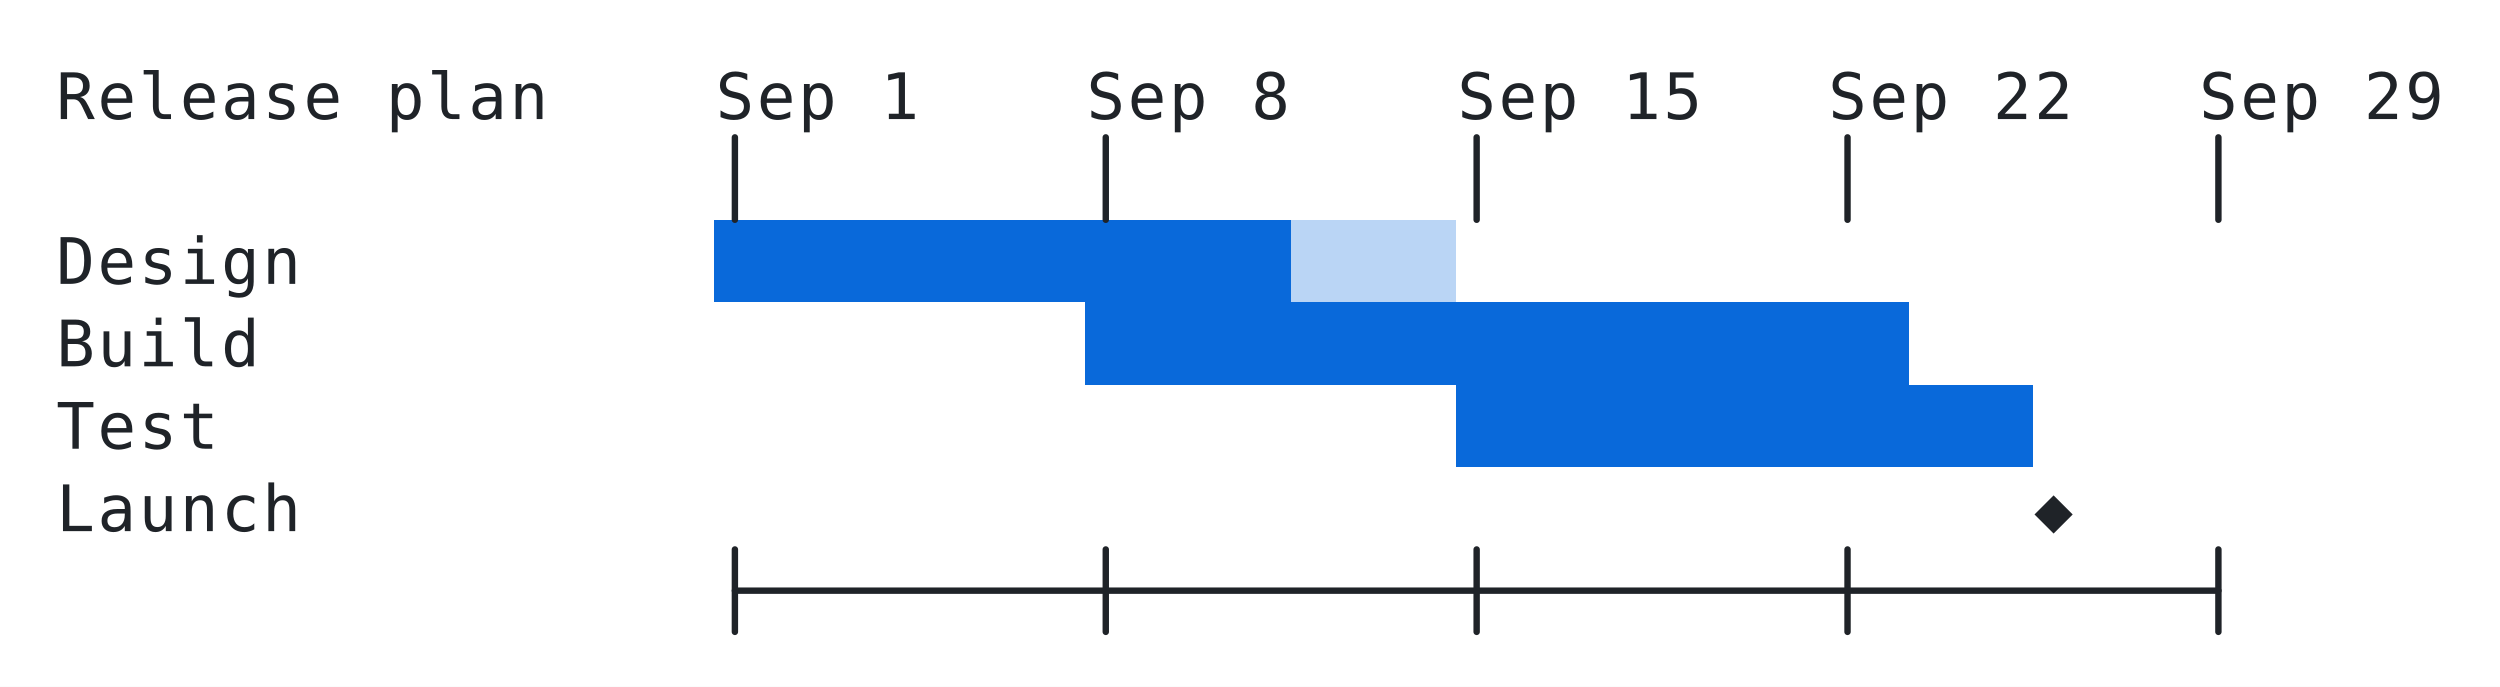
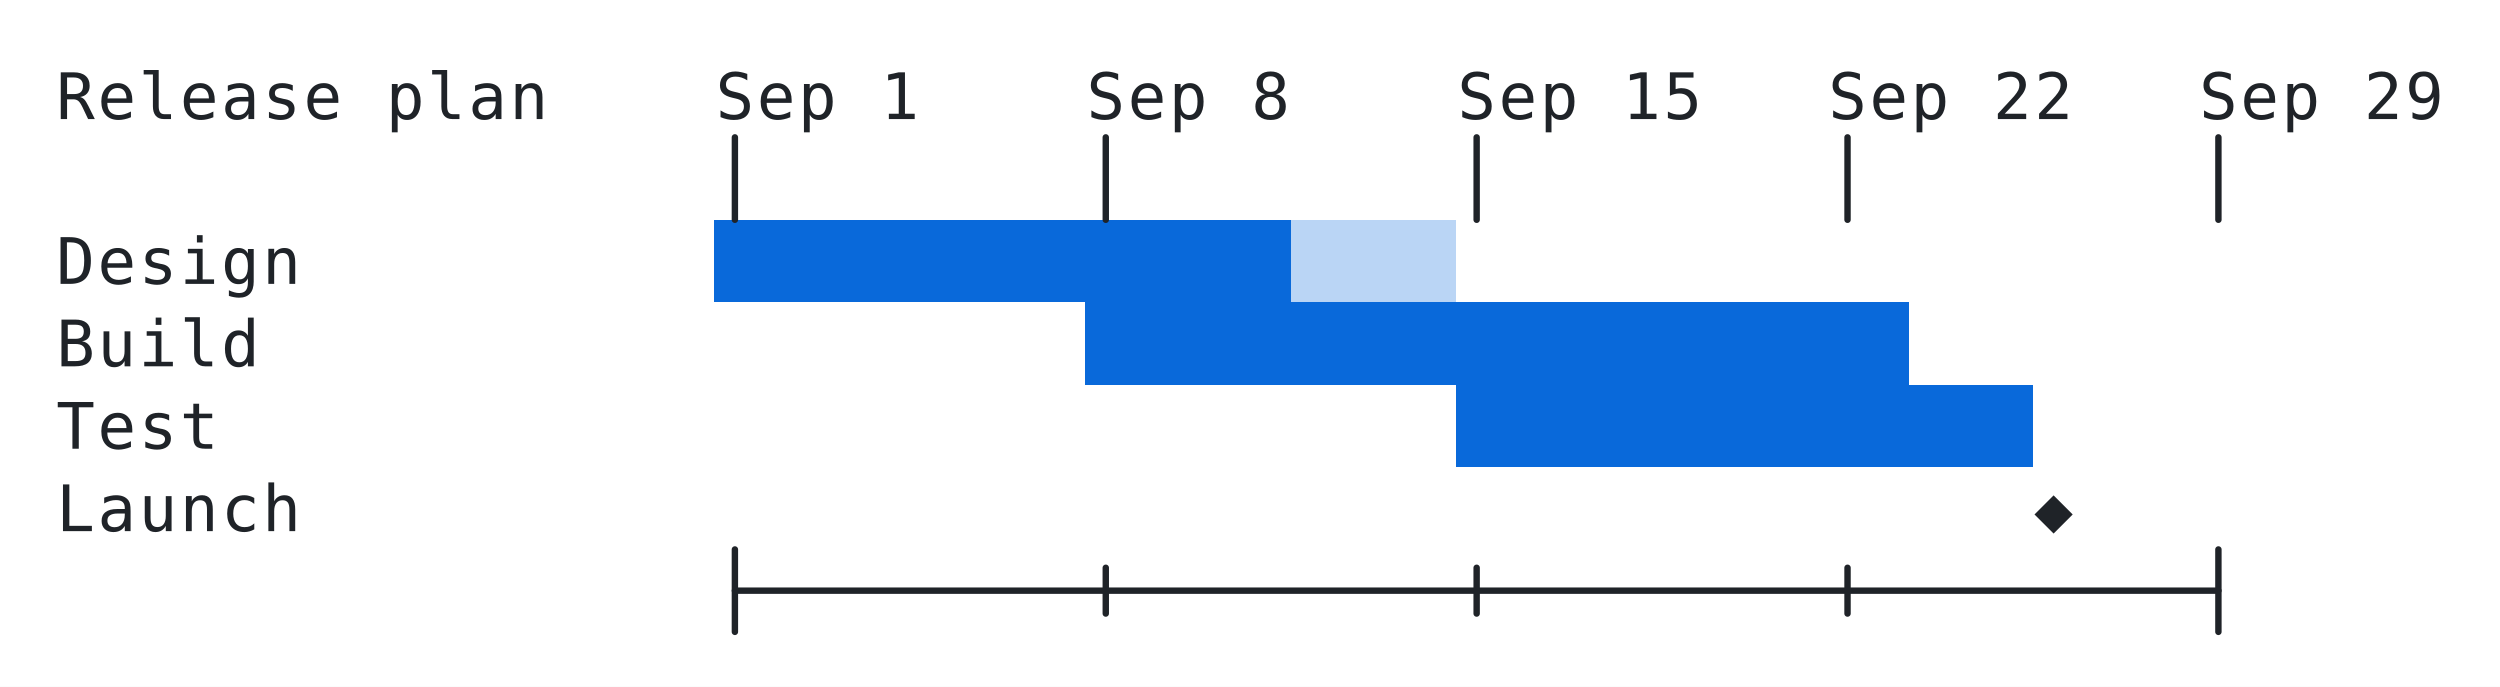
- <svg xmlns="http://www.w3.org/2000/svg" viewBox="0 0 546 150" width="546" height="150" role="img" data-cell="9x18" data-pad="12" data-generator="ascii2svg 1.7.0">
-   <style>.sgl{stroke-width:1.4;stroke-linecap:round;stroke-linejoin:round;fill:none}.dbl{stroke-width:5;stroke-linecap:round;stroke-linejoin:round;fill:none}.dbl-gap{stroke-width:2;stroke-linecap:round;stroke-linejoin:round;fill:none}.head{stroke-width:1;stroke-linejoin:round}text{font:14px ui-monospace,SFMono-Regular,Menlo,Consolas,'DejaVu Sans Mono',monospace;text-anchor:middle;white-space:pre}.dash.n2{stroke-dasharray:4.2 4.8}.dash.n3{stroke-dasharray:2.6 3.4}.dash.n4{stroke-dasharray:1.4 3.1}.blk{shape-rendering:crispEdges}.k3{fill-opacity:.75}.k2{fill-opacity:.5}.k1{fill-opacity:.28}.fill{transition:fill .25s}text,line,path,polygon,.blk{pointer-events:none}@keyframes a2s-gap{0%{stroke-dasharray:1 2;stroke-dashoffset:1.01}60%,100%{stroke-dasharray:1 2;stroke-dashoffset:0}}@keyframes a2s-fade{0%{opacity:0}}@keyframes a2s-pop{0%{opacity:0;transform:scale(.2)}}@keyframes a2s-grow{0%{transform:scaleX(0)}}.blk{animation:a2s-grow .7s cubic-bezier(.3,.7,.4,1) backwards}.blk{transform-box:fill-box;transform-origin:left}.sgl,.dbl{animation:a2s-draw .6s cubic-bezier(.3,.7,.4,1) backwards}.dbl-gap{animation:a2s-gap .6s cubic-bezier(.3,.7,.4,1) backwards}.sgl.shaft,.sgl.dash{animation:a2s-fade .3s ease-out backwards}.head{animation:a2s-pop .45s cubic-bezier(.3,1.6,.5,1) backwards}.head{transform-box:fill-box;transform-origin:center}text{animation:a2s-fade .5s ease-out backwards}.glow,.shadow,.fill,.plate{animation:a2s-fade .8s ease-out backwards}.pulse .halo{fill-opacity:.28}@media (prefers-reduced-motion:reduce){*{animation:none!important}.pulse{display:none}}.r0{animation-delay:0.08s}.r2{animation-delay:0.27s}.r3{animation-delay:0.37s}.r4{animation-delay:0.47s}.r5{animation-delay:0.56s}.bg,.fill,.plate{fill:#ffffff}.sgl,.dbl{stroke:#1f2328}.dbl-gap{stroke:#ffffff}.head{fill:#1f2328;stroke:#1f2328}text{fill:#1f2328}.glow{fill:#000000;fill-opacity:0.02}.shadow{fill:#000}.blk{fill:#1f2328}.shaft{stroke:#0969da}.head{fill:#0969da;stroke:#0969da}.blk{fill:#0969da}.fill.tn{fill:#f6f8fa}.fill.t0c{fill:#f1f8ff}.fill.t0l{fill:#dbeeff}.fill.t1c{fill:#f0fbf3}.fill.t1l{fill:#d4f5de}.fill.t2c{fill:#f8f4ff}.fill.t2l{fill:#ebdfff}.fill.t3c{fill:#fff7f0}.fill.t3l{fill:#ffe6d1}.fill.t4c{fill:#fff4f9}.fill.t4l{fill:#ffdcec}.fill.t5c{fill:#effbfa}.fill.t5l{fill:#cef3ef}.fill:hover{fill:#e2edfc}@keyframes a2s-draw{0%{stroke-dasharray:1 2;stroke-dashoffset:1.01;stroke:#0969da}60%{stroke-dasharray:1 2;stroke-dashoffset:0;stroke:#0969da}100%{stroke-dasharray:1 2;stroke-dashoffset:0}}.pulse circle{fill:#0969da}.a2s-live.sgl,.a2s-live.dbl{stroke:#0969da}@media (prefers-color-scheme:dark){.bg,.fill,.plate{fill:#0d1117}.sgl,.dbl{stroke:#e6edf3}.dbl-gap{stroke:#0d1117}.head{fill:#e6edf3;stroke:#e6edf3}text{fill:#e6edf3}.glow{fill:#ffffff;fill-opacity:0.012}.shadow{fill:#000}.blk{fill:#e6edf3}.shaft{stroke:#58a6ff}.head{fill:#58a6ff;stroke:#58a6ff}.blk{fill:#58a6ff}.fill.tn{fill:#151b23}.fill.t0c{fill:#0f1a2b}.fill.t0l{fill:#15325a}.fill.t1c{fill:#0e1f16}.fill.t1l{fill:#16402a}.fill.t2c{fill:#1b1530}.fill.t2l{fill:#34245a}.fill.t3c{fill:#23180e}.fill.t3l{fill:#4a2e14}.fill.t4c{fill:#241421}.fill.t4l{fill:#4a1f3a}.fill.t5c{fill:#0c2023}.fill.t5l{fill:#124042}.fill:hover{fill:#1c2d45}@keyframes a2s-draw{0%{stroke-dasharray:1 2;stroke-dashoffset:1.01;stroke:#58a6ff}60%{stroke-dasharray:1 2;stroke-dashoffset:0;stroke:#58a6ff}100%{stroke-dasharray:1 2;stroke-dashoffset:0}}.pulse circle{fill:#58a6ff}.a2s-live.sgl,.a2s-live.dbl{stroke:#58a6ff}}</style>
+ <svg xmlns="http://www.w3.org/2000/svg" viewBox="0 0 546 150" width="546" height="150" role="img" data-cell="9x18" data-pad="12" data-generator="ascii2svg 1.8.0">
+   <style>.sgl{stroke-width:1.4;stroke-linecap:round;stroke-linejoin:round;fill:none}.dbl{stroke-width:5;stroke-linecap:round;stroke-linejoin:round;fill:none}.dbl-gap{stroke-width:2;stroke-linecap:round;stroke-linejoin:round;fill:none}.head{stroke-width:1;stroke-linejoin:round}text{font:14px ui-monospace,SFMono-Regular,Menlo,Consolas,'DejaVu Sans Mono',monospace;text-anchor:middle;white-space:pre}.dash.n2{stroke-dasharray:4.2 4.8}.dash.n3{stroke-dasharray:2.6 3.4}.dash.n4{stroke-dasharray:1.4 3.1}.uml{stroke-width:1.2;stroke-linejoin:round}.ring{stroke-width:1.3}.foot{fill:none;stroke-width:1.4;stroke-linecap:round;stroke-linejoin:round}.blk{shape-rendering:crispEdges}.k3{fill-opacity:.75}.k2{fill-opacity:.5}.k1{fill-opacity:.28}.fill{transition:fill .25s}text,line,path,polygon,circle,.blk{pointer-events:none}@keyframes a2s-gap{0%{stroke-dasharray:1 2;stroke-dashoffset:1.01}60%,100%{stroke-dasharray:1 2;stroke-dashoffset:0}}@keyframes a2s-fade{0%{opacity:0}}@keyframes a2s-pop{0%{opacity:0;transform:scale(.2)}}@keyframes a2s-grow{0%{transform:scaleX(0)}}.blk{animation:a2s-grow .7s cubic-bezier(.3,.7,.4,1) backwards}.blk{transform-box:fill-box;transform-origin:left}.sgl,.dbl{animation:a2s-draw .6s cubic-bezier(.3,.7,.4,1) backwards}.dbl-gap{animation:a2s-gap .6s cubic-bezier(.3,.7,.4,1) backwards}.sgl.shaft,.sgl.dash{animation:a2s-fade .3s ease-out backwards}.head,.uml,.ring{animation:a2s-pop .45s cubic-bezier(.3,1.6,.5,1) backwards}.foot{animation:a2s-fade .4s ease-out backwards}.head,.uml,.ring{transform-box:fill-box;transform-origin:center}text{animation:a2s-fade .5s ease-out backwards}.glow,.shadow,.fill,.plate{animation:a2s-fade .8s ease-out backwards}.pulse .halo{fill-opacity:.28}@media (prefers-reduced-motion:reduce){*{animation:none!important}.pulse{display:none}}.r0{animation-delay:0.08s}.r2{animation-delay:0.27s}.r3{animation-delay:0.37s}.r4{animation-delay:0.47s}.r5{animation-delay:0.56s}.bg,.fill,.plate{fill:#ffffff}.sgl,.dbl{stroke:#1f2328}.dbl-gap{stroke:#ffffff}.head{fill:#1f2328;stroke:#1f2328}text{fill:#1f2328}.glow{fill:#000000;fill-opacity:0.02}.shadow{fill:#000}.blk{fill:#1f2328}.uml,.ring{fill:#ffffff;stroke:#1f2328}.uml.solid{fill:#1f2328}.foot{stroke:#1f2328}.shaft{stroke:#0969da}.head{fill:#0969da;stroke:#0969da}.blk{fill:#0969da}.uml{stroke:#0969da}.uml.solid{fill:#0969da}.fill.tn{fill:#f6f8fa}.fill.t0c{fill:#f1f8ff}.fill.t0l{fill:#dbeeff}.fill.t1c{fill:#f0fbf3}.fill.t1l{fill:#d4f5de}.fill.t2c{fill:#f8f4ff}.fill.t2l{fill:#ebdfff}.fill.t3c{fill:#fff7f0}.fill.t3l{fill:#ffe6d1}.fill.t4c{fill:#fff4f9}.fill.t4l{fill:#ffdcec}.fill.t5c{fill:#effbfa}.fill.t5l{fill:#cef3ef}.fill:hover{fill:#e2edfc}@keyframes a2s-draw{0%{stroke-dasharray:1 2;stroke-dashoffset:1.01;stroke:#0969da}60%{stroke-dasharray:1 2;stroke-dashoffset:0;stroke:#0969da}100%{stroke-dasharray:1 2;stroke-dashoffset:0}}.pulse circle{fill:#0969da}.a2s-live.sgl,.a2s-live.dbl{stroke:#0969da}@media (prefers-color-scheme:dark){.bg,.fill,.plate{fill:#0d1117}.sgl,.dbl{stroke:#e6edf3}.dbl-gap{stroke:#0d1117}.head{fill:#e6edf3;stroke:#e6edf3}text{fill:#e6edf3}.glow{fill:#ffffff;fill-opacity:0.012}.shadow{fill:#000}.blk{fill:#e6edf3}.uml,.ring{fill:#0d1117;stroke:#e6edf3}.uml.solid{fill:#e6edf3}.foot{stroke:#e6edf3}.shaft{stroke:#58a6ff}.head{fill:#58a6ff;stroke:#58a6ff}.blk{fill:#58a6ff}.uml{stroke:#58a6ff}.uml.solid{fill:#58a6ff}.fill.tn{fill:#151b23}.fill.t0c{fill:#0f1a2b}.fill.t0l{fill:#15325a}.fill.t1c{fill:#0e1f16}.fill.t1l{fill:#16402a}.fill.t2c{fill:#1b1530}.fill.t2l{fill:#34245a}.fill.t3c{fill:#23180e}.fill.t3l{fill:#4a2e14}.fill.t4c{fill:#241421}.fill.t4l{fill:#4a1f3a}.fill.t5c{fill:#0c2023}.fill.t5l{fill:#124042}.fill:hover{fill:#1c2d45}@keyframes a2s-draw{0%{stroke-dasharray:1 2;stroke-dashoffset:1.01;stroke:#58a6ff}60%{stroke-dasharray:1 2;stroke-dashoffset:0;stroke:#58a6ff}100%{stroke-dasharray:1 2;stroke-dashoffset:0}}.pulse circle{fill:#58a6ff}.a2s-live.sgl,.a2s-live.dbl{stroke:#58a6ff}}</style>
  <rect width="100%" height="100%" fill="#ffffff" class="bg" />
  <rect x="156" y="48" width="126" height="18" class="blk k4" style="animation-delay:0.19s" />
  <rect x="282" y="48" width="36" height="18" class="blk k1" style="animation-delay:0.19s" />
  <rect x="237" y="66" width="180" height="18" class="blk k4" style="animation-delay:0.29s" />
  <rect x="318" y="84" width="126" height="18" class="blk k4" style="animation-delay:0.39s" />
  <line x1="160.5" y1="129" x2="484.5" y2="129" class="sgl" pathLength="1" style="animation-delay:0.58s;animation-duration:0.80s" />
  <line x1="160.5" y1="30" x2="160.5" y2="48" class="sgl" pathLength="1" style="animation-delay:0.10s;animation-duration:0.25s" />
  <line x1="160.5" y1="120" x2="160.5" y2="138" class="sgl" pathLength="1" style="animation-delay:0.58s;animation-duration:0.25s" />
  <line x1="241.5" y1="30" x2="241.5" y2="48" class="sgl" pathLength="1" style="animation-delay:0.10s;animation-duration:0.25s" />
-   <line x1="241.5" y1="120" x2="241.5" y2="138" class="sgl" pathLength="1" style="animation-delay:0.58s;animation-duration:0.25s" />
+   <line x1="241.5" y1="124" x2="241.5" y2="134" class="sgl" pathLength="1" style="animation-delay:0.60s;animation-duration:0.25s" />
  <line x1="322.5" y1="30" x2="322.5" y2="48" class="sgl" pathLength="1" style="animation-delay:0.10s;animation-duration:0.25s" />
-   <line x1="322.5" y1="120" x2="322.5" y2="138" class="sgl" pathLength="1" style="animation-delay:0.58s;animation-duration:0.25s" />
+   <line x1="322.5" y1="124" x2="322.5" y2="134" class="sgl" pathLength="1" style="animation-delay:0.60s;animation-duration:0.25s" />
  <line x1="403.5" y1="30" x2="403.5" y2="48" class="sgl" pathLength="1" style="animation-delay:0.10s;animation-duration:0.25s" />
-   <line x1="403.5" y1="120" x2="403.5" y2="138" class="sgl" pathLength="1" style="animation-delay:0.58s;animation-duration:0.25s" />
+   <line x1="403.5" y1="124" x2="403.5" y2="134" class="sgl" pathLength="1" style="animation-delay:0.60s;animation-duration:0.25s" />
  <line x1="484.5" y1="30" x2="484.5" y2="48" class="sgl" pathLength="1" style="animation-delay:0.10s;animation-duration:0.25s" />
  <line x1="484.5" y1="120" x2="484.5" y2="138" class="sgl" pathLength="1" style="animation-delay:0.58s;animation-duration:0.25s" />
  <text x="16.5" y="26" class="r0">R</text>
  <text x="25.5" y="26" class="r0">e</text>
  <text x="34.5" y="26" class="r0">l</text>
  <text x="43.5" y="26" class="r0">e</text>
  <text x="52.5" y="26" class="r0">a</text>
  <text x="61.5" y="26" class="r0">s</text>
  <text x="70.5" y="26" class="r0">e</text>
  <text x="88.5" y="26" class="r0">p</text>
  <text x="97.5" y="26" class="r0">l</text>
  <text x="106.5" y="26" class="r0">a</text>
  <text x="115.5" y="26" class="r0">n</text>
  <text x="160.5" y="26" class="r0">S</text>
  <text x="169.5" y="26" class="r0">e</text>
  <text x="178.5" y="26" class="r0">p</text>
  <text x="196.5" y="26" class="r0">1</text>
  <text x="241.5" y="26" class="r0">S</text>
  <text x="250.5" y="26" class="r0">e</text>
  <text x="259.5" y="26" class="r0">p</text>
  <text x="277.5" y="26" class="r0">8</text>
  <text x="322.5" y="26" class="r0">S</text>
  <text x="331.5" y="26" class="r0">e</text>
  <text x="340.5" y="26" class="r0">p</text>
  <text x="358.5" y="26" class="r0">1</text>
  <text x="367.5" y="26" class="r0">5</text>
  <text x="403.5" y="26" class="r0">S</text>
  <text x="412.5" y="26" class="r0">e</text>
  <text x="421.5" y="26" class="r0">p</text>
  <text x="439.5" y="26" class="r0">2</text>
  <text x="448.5" y="26" class="r0">2</text>
  <text x="484.5" y="26" class="r0">S</text>
  <text x="493.5" y="26" class="r0">e</text>
  <text x="502.5" y="26" class="r0">p</text>
  <text x="520.5" y="26" class="r0">2</text>
  <text x="529.5" y="26" class="r0">9</text>
  <text x="16.5" y="62" class="r2">D</text>
  <text x="25.5" y="62" class="r2">e</text>
  <text x="34.5" y="62" class="r2">s</text>
  <text x="43.5" y="62" class="r2">i</text>
  <text x="52.5" y="62" class="r2">g</text>
  <text x="61.5" y="62" class="r2">n</text>
  <text x="16.5" y="80" class="r3">B</text>
  <text x="25.5" y="80" class="r3">u</text>
  <text x="34.5" y="80" class="r3">i</text>
  <text x="43.5" y="80" class="r3">l</text>
  <text x="52.5" y="80" class="r3">d</text>
  <text x="16.5" y="98" class="r4">T</text>
  <text x="25.5" y="98" class="r4">e</text>
  <text x="34.5" y="98" class="r4">s</text>
  <text x="43.5" y="98" class="r4">t</text>
  <text x="16.5" y="116" class="r5">L</text>
  <text x="25.5" y="116" class="r5">a</text>
  <text x="34.5" y="116" class="r5">u</text>
  <text x="43.5" y="116" class="r5">n</text>
  <text x="52.5" y="116" class="r5">c</text>
  <text x="61.5" y="116" class="r5">h</text>
  <text x="448.5" y="116" class="r5">◆</text>
</svg>
